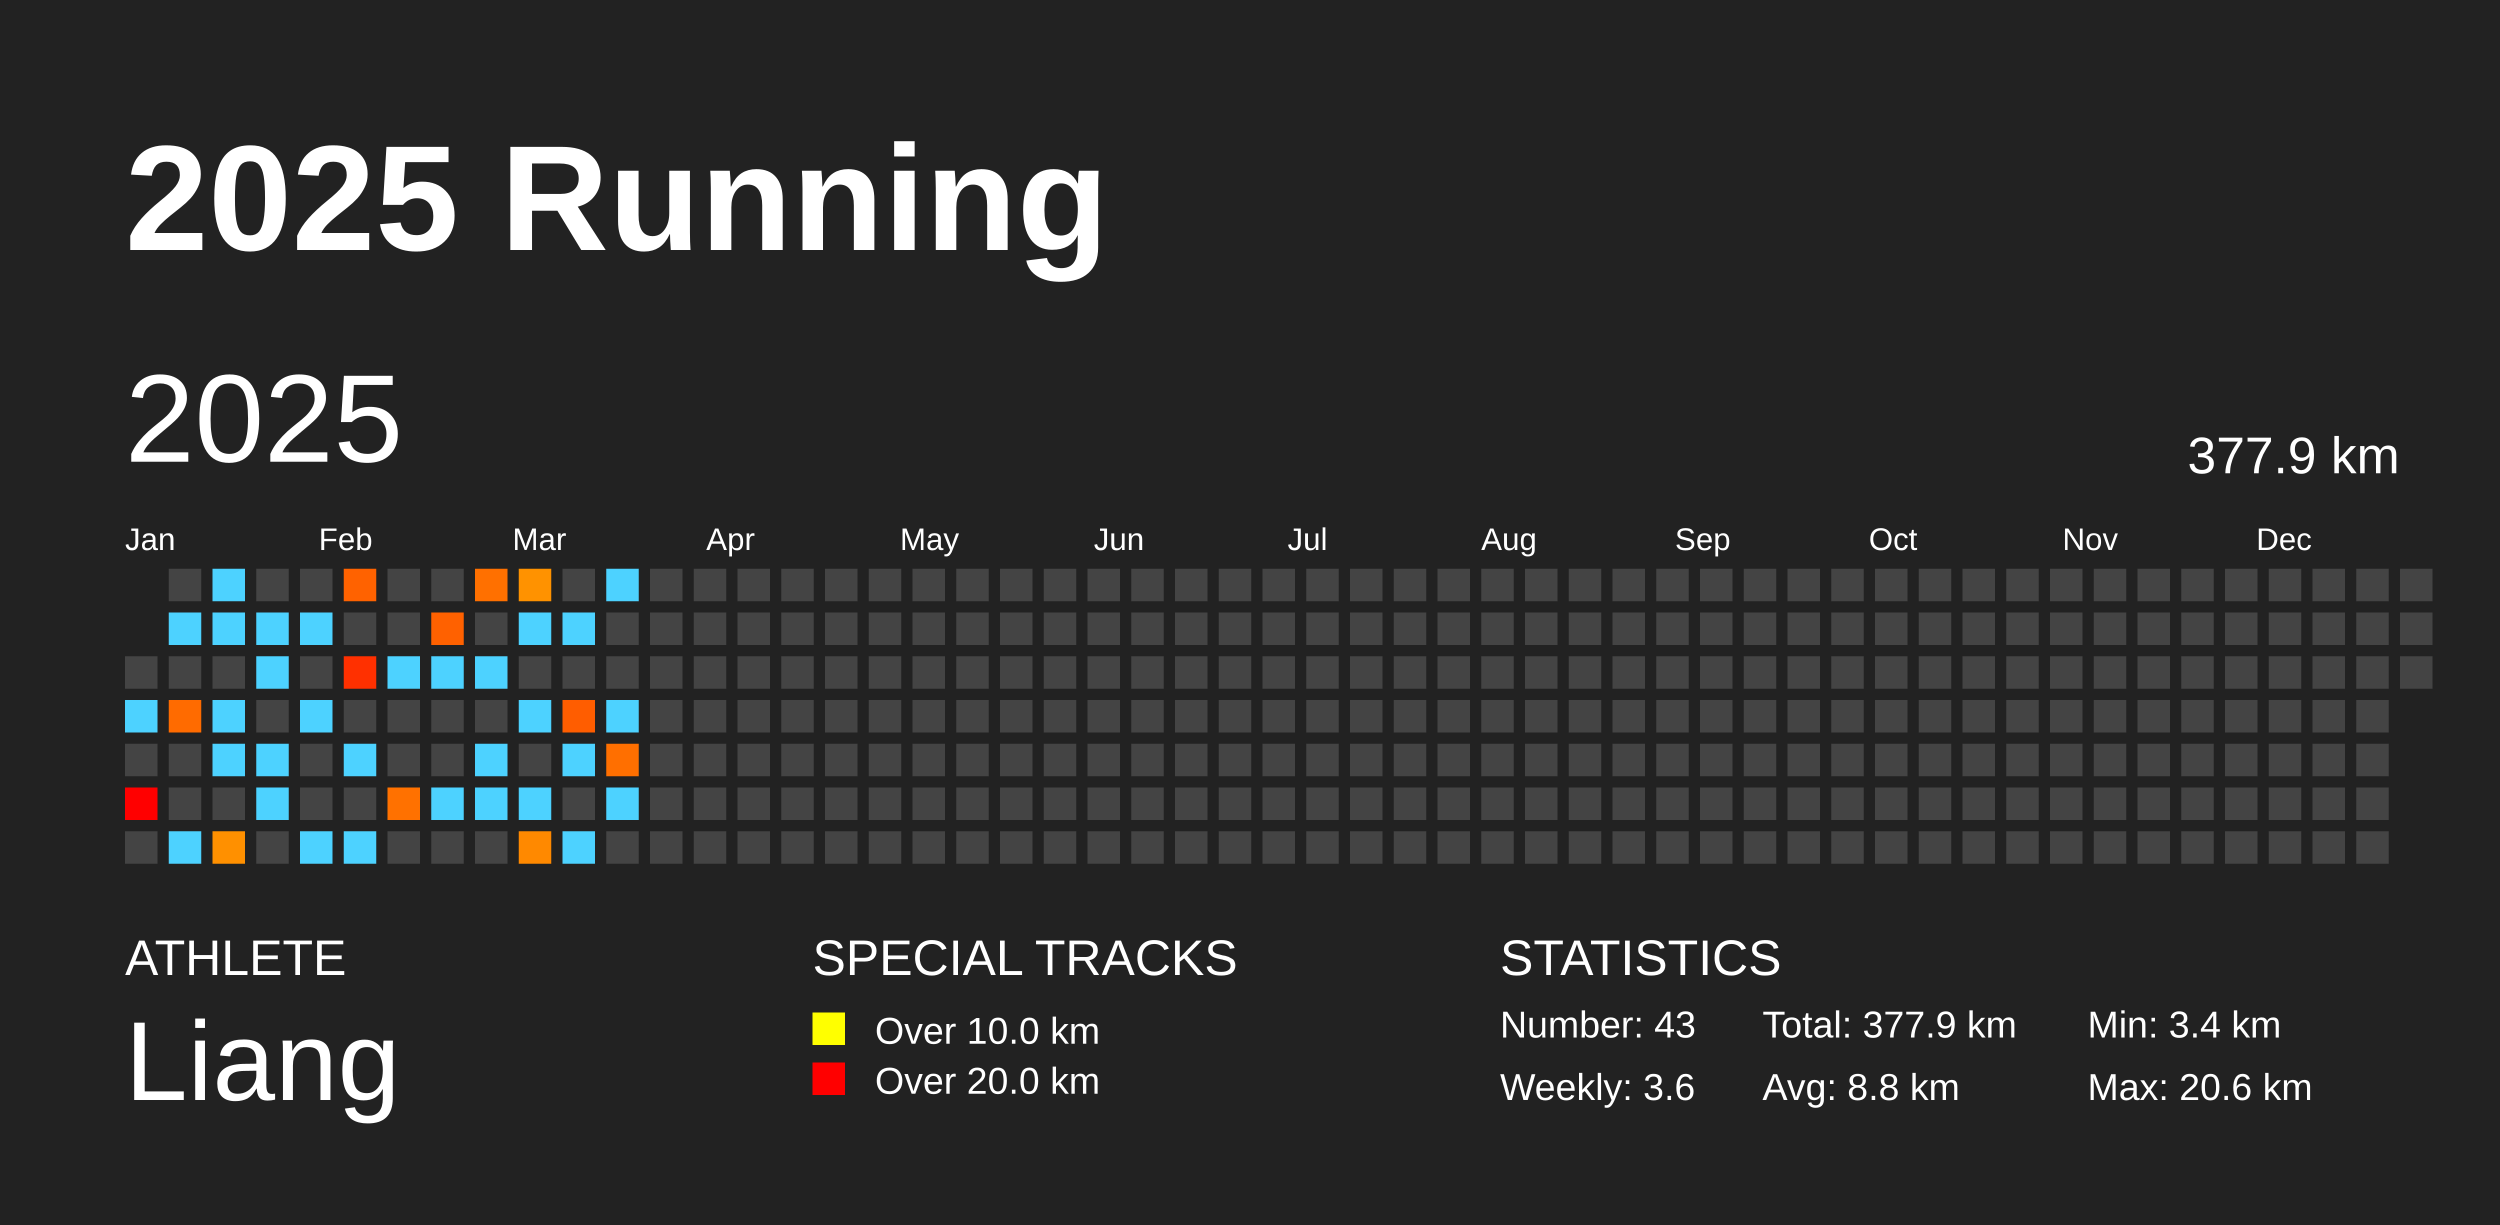
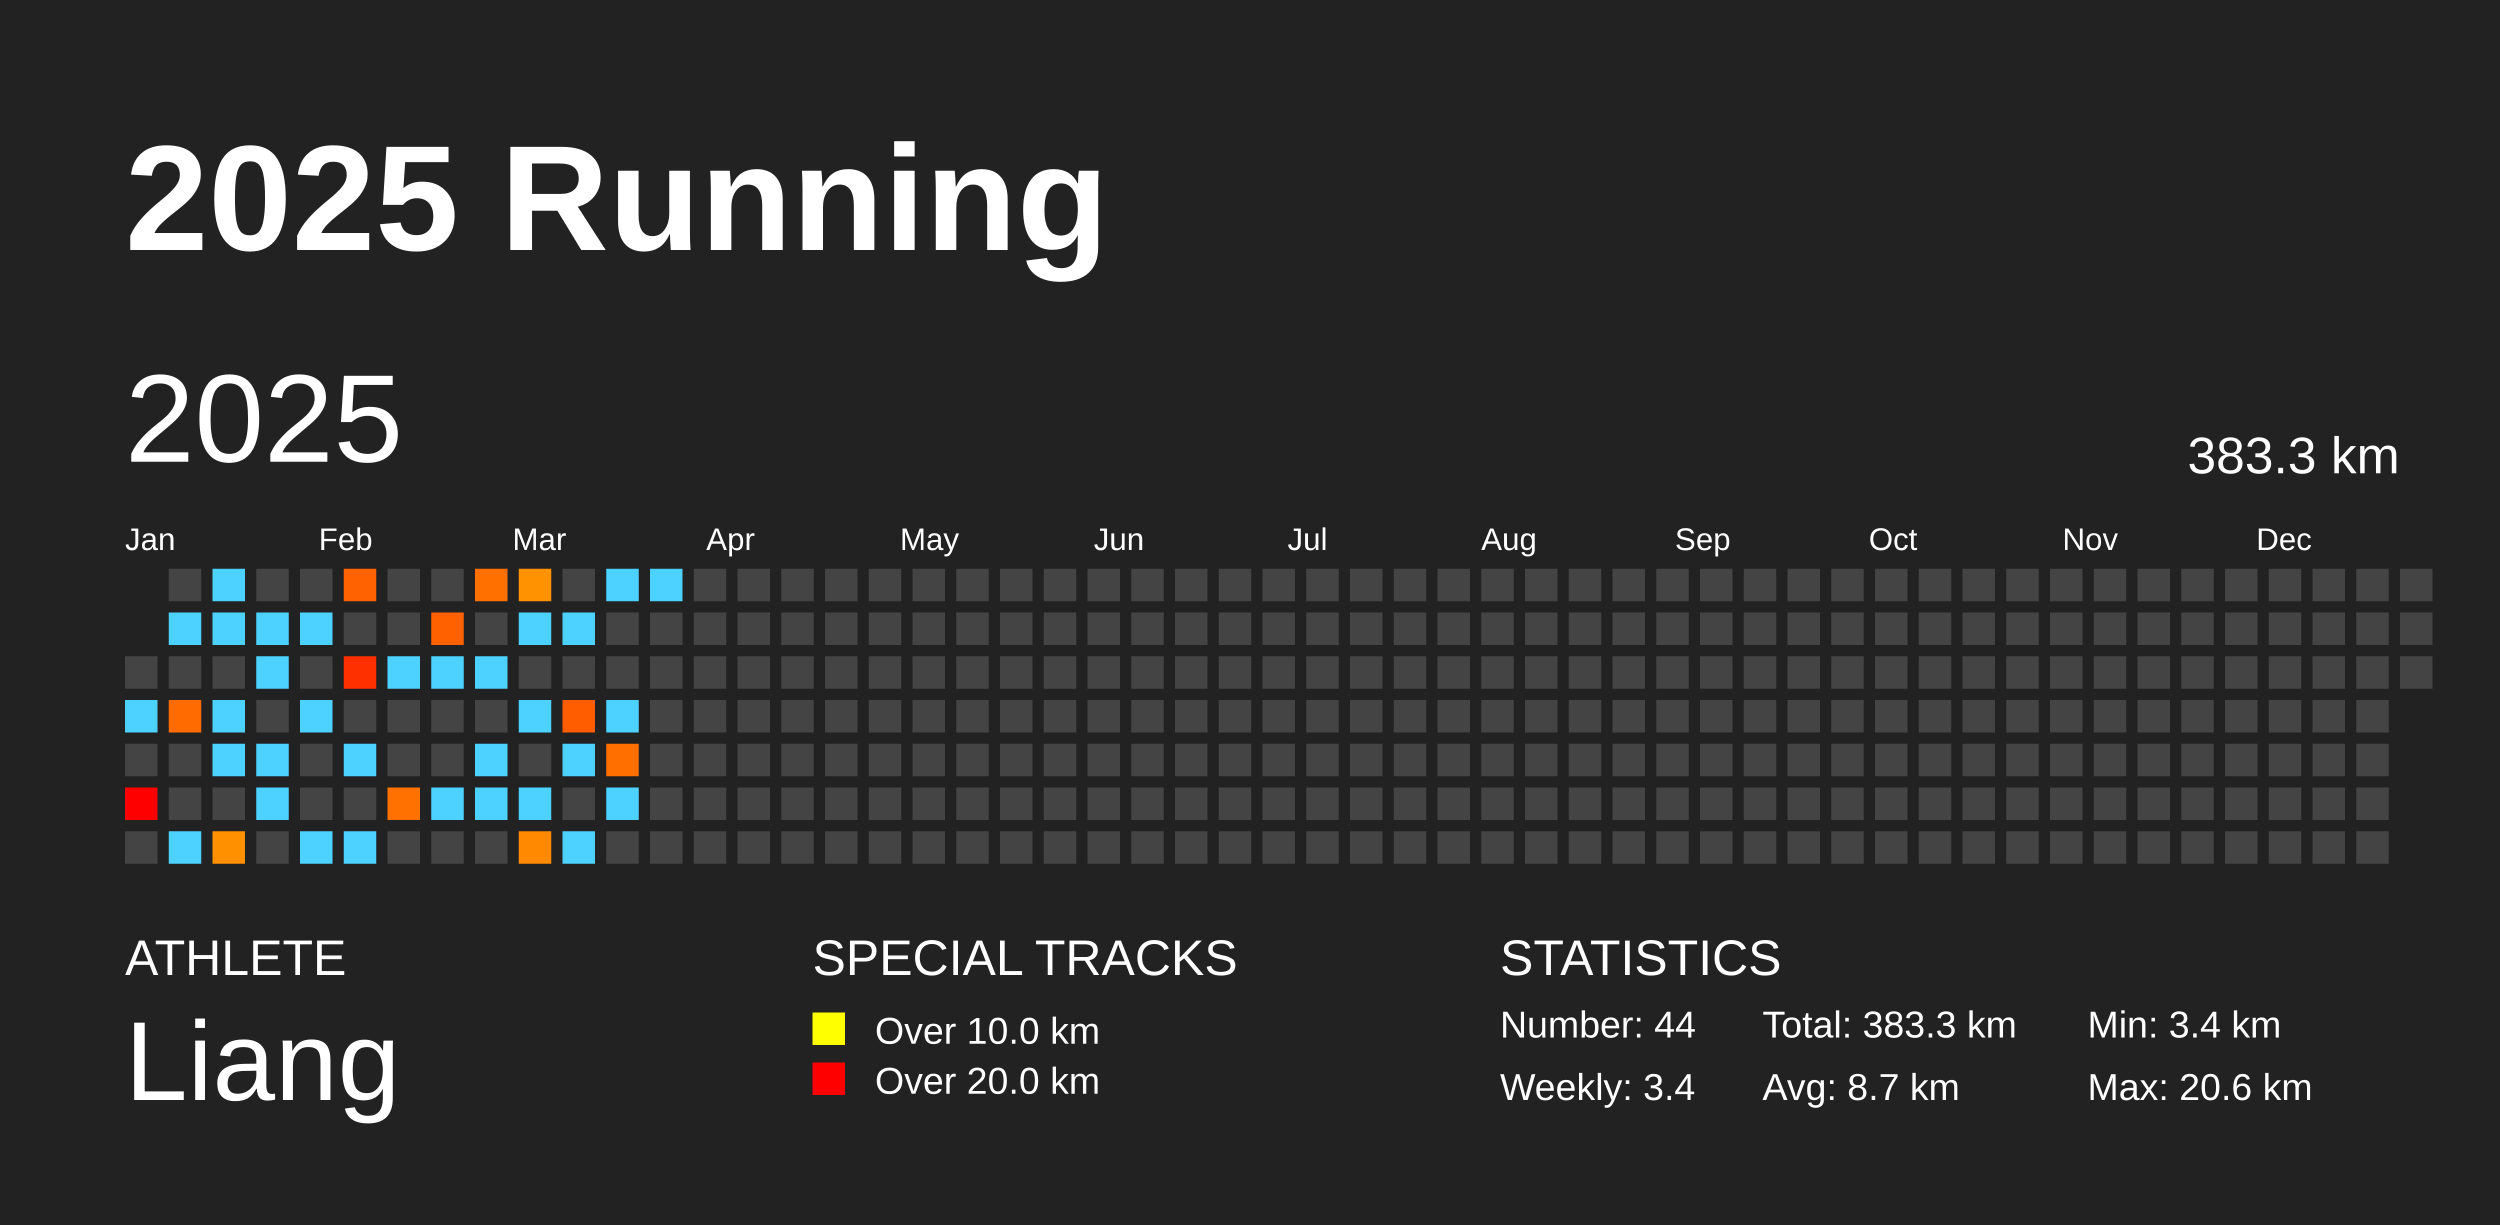
<svg xmlns="http://www.w3.org/2000/svg" baseProfile="full" height="98mm" version="1.1" viewBox="0,0,200,98" width="200mm">
  <defs />
  <rect fill="#222222" height="98" width="200" x="0" y="0" />
  <text fill="#FFFFFF" style="font-size:12px; font-family:Arial; font-weight:bold;" x="10" y="20">2025 Running</text>
  <text fill="#FFFFFF" style="font-size:4px; font-family:Arial" x="10" y="78">ATHLETE</text>
  <text fill="#FFFFFF" style="font-size:9px; font-family:Arial" x="10" y="88">Liang</text>
  <text fill="#FFFFFF" style="font-size:4px; font-family:Arial" x="65" y="78">SPECIAL TRACKS</text>
  <rect fill="yellow" height="2.6" width="2.6" x="65" y="81" />
  <text fill="#FFFFFF" style="font-size:3px; font-family:Arial" x="70" y="83.5">Over 10.0 km</text>
  <rect fill="red" height="2.6" width="2.6" x="65" y="85" />
  <text fill="#FFFFFF" style="font-size:3px; font-family:Arial" x="70" y="87.5">Over 20.0 km</text>
  <text fill="#FFFFFF" style="font-size:4px; font-family:Arial" x="120" y="78">STATISTICS</text>
-   <text fill="#FFFFFF" style="font-size:3px; font-family:Arial" x="120" y="83">Number: 43</text>
-   <text fill="#FFFFFF" style="font-size:3px; font-family:Arial" x="120" y="88">Weekly: 3.6</text>
-   <text fill="#FFFFFF" style="font-size:3px; font-family:Arial" x="141" y="83">Total: 377.9 km</text>
-   <text fill="#FFFFFF" style="font-size:3px; font-family:Arial" x="141" y="88">Avg: 8.8 km</text>
+   <text fill="#FFFFFF" style="font-size:3px; font-family:Arial" x="120" y="83">Number: 44</text>
+   <text fill="#FFFFFF" style="font-size:3px; font-family:Arial" x="120" y="88">Weekly: 3.4</text>
+   <text fill="#FFFFFF" style="font-size:3px; font-family:Arial" x="141" y="83">Total: 383.3 km</text>
+   <text fill="#FFFFFF" style="font-size:3px; font-family:Arial" x="141" y="88">Avg: 8.7 km</text>
  <text fill="#FFFFFF" style="font-size:3px; font-family:Arial" x="167" y="83">Min: 3.4 km</text>
  <text fill="#FFFFFF" style="font-size:3px; font-family:Arial" x="167" y="88">Max: 20.6 km</text>
  <text dominant-baseline="hanging" fill="#FFFFFF" style="font-size:10.0px; font-family:Arial;" x="10" y="30">2025</text>
-   <text dominant-baseline="hanging" fill="#FFFFFF" style="font-size:4.125px; font-family:Arial;" x="175" y="35">377.9 km</text>
+   <text dominant-baseline="hanging" fill="#FFFFFF" style="font-size:4.125px; font-family:Arial;" x="175" y="35">383.3 km</text>
  <text fill="#FFFFFF" style="font-size:2.5px; font-family:Arial" x="10.0" y="44">Jan</text>
  <text fill="#FFFFFF" style="font-size:2.5px; font-family:Arial" x="25.5" y="44">Feb</text>
  <text fill="#FFFFFF" style="font-size:2.5px; font-family:Arial" x="41.0" y="44">Mar</text>
  <text fill="#FFFFFF" style="font-size:2.5px; font-family:Arial" x="56.5" y="44">Apr</text>
  <text fill="#FFFFFF" style="font-size:2.5px; font-family:Arial" x="72.0" y="44">May</text>
  <text fill="#FFFFFF" style="font-size:2.5px; font-family:Arial" x="87.5" y="44">Jun</text>
  <text fill="#FFFFFF" style="font-size:2.5px; font-family:Arial" x="103.0" y="44">Jul</text>
  <text fill="#FFFFFF" style="font-size:2.5px; font-family:Arial" x="118.5" y="44">Aug</text>
  <text fill="#FFFFFF" style="font-size:2.5px; font-family:Arial" x="134.0" y="44">Sep</text>
  <text fill="#FFFFFF" style="font-size:2.5px; font-family:Arial" x="149.5" y="44">Oct</text>
  <text fill="#FFFFFF" style="font-size:2.5px; font-family:Arial" x="165.0" y="44">Nov</text>
  <text fill="#FFFFFF" style="font-size:2.5px; font-family:Arial" x="180.5" y="44">Dec</text>
  <rect fill="#444444" height="2.6" width="2.6" x="10.0" y="52.5" />
  <rect fill="#4dd2ff" height="2.6" width="2.6" x="10.0" y="56.0" />
  <rect fill="#444444" height="2.6" width="2.6" x="10.0" y="59.5" />
  <rect fill="red" height="2.6" width="2.6" x="10.0" y="63.0" />
  <rect fill="#444444" height="2.6" width="2.6" x="10.0" y="66.5" />
  <rect fill="#444444" height="2.6" width="2.6" x="13.5" y="45.5" />
  <rect fill="#4dd2ff" height="2.6" width="2.6" x="13.5" y="49.0" />
  <rect fill="#444444" height="2.6" width="2.6" x="13.5" y="52.5" />
  <rect fill="#ff6b00" height="2.6" width="2.6" x="13.5" y="56.0" />
  <rect fill="#444444" height="2.6" width="2.6" x="13.5" y="59.5" />
  <rect fill="#444444" height="2.6" width="2.6" x="13.5" y="63.0" />
  <rect fill="#4dd2ff" height="2.6" width="2.6" x="13.5" y="66.5" />
  <rect fill="#4dd2ff" height="2.6" width="2.6" x="17.0" y="45.5" />
  <rect fill="#4dd2ff" height="2.6" width="2.6" x="17.0" y="49.0" />
  <rect fill="#444444" height="2.6" width="2.6" x="17.0" y="52.5" />
  <rect fill="#4dd2ff" height="2.6" width="2.6" x="17.0" y="56.0" />
  <rect fill="#4dd2ff" height="2.6" width="2.6" x="17.0" y="59.5" />
  <rect fill="#444444" height="2.6" width="2.6" x="17.0" y="63.0" />
  <rect fill="#ff9000" height="2.6" width="2.6" x="17.0" y="66.5" />
  <rect fill="#444444" height="2.6" width="2.6" x="20.5" y="45.5" />
  <rect fill="#4dd2ff" height="2.6" width="2.6" x="20.5" y="49.0" />
  <rect fill="#4dd2ff" height="2.6" width="2.6" x="20.5" y="52.5" />
  <rect fill="#444444" height="2.6" width="2.6" x="20.5" y="56.0" />
  <rect fill="#4dd2ff" height="2.6" width="2.6" x="20.5" y="59.5" />
  <rect fill="#4dd2ff" height="2.6" width="2.6" x="20.5" y="63.0" />
  <rect fill="#444444" height="2.6" width="2.6" x="20.5" y="66.5" />
  <rect fill="#444444" height="2.6" width="2.6" x="24.0" y="45.5" />
  <rect fill="#4dd2ff" height="2.6" width="2.6" x="24.0" y="49.0" />
  <rect fill="#444444" height="2.6" width="2.6" x="24.0" y="52.5" />
  <rect fill="#4dd2ff" height="2.6" width="2.6" x="24.0" y="56.0" />
  <rect fill="#444444" height="2.6" width="2.6" x="24.0" y="59.5" />
  <rect fill="#444444" height="2.6" width="2.6" x="24.0" y="63.0" />
  <rect fill="#4dd2ff" height="2.6" width="2.6" x="24.0" y="66.5" />
  <rect fill="#ff6200" height="2.6" width="2.6" x="27.5" y="45.5" />
  <rect fill="#444444" height="2.6" width="2.6" x="27.5" y="49.0" />
  <rect fill="#ff3000" height="2.6" width="2.6" x="27.5" y="52.5" />
  <rect fill="#444444" height="2.6" width="2.6" x="27.5" y="56.0" />
  <rect fill="#4dd2ff" height="2.6" width="2.6" x="27.5" y="59.5" />
  <rect fill="#444444" height="2.6" width="2.6" x="27.5" y="63.0" />
  <rect fill="#4dd2ff" height="2.6" width="2.6" x="27.5" y="66.5" />
  <rect fill="#444444" height="2.6" width="2.6" x="31.0" y="45.5" />
  <rect fill="#444444" height="2.6" width="2.6" x="31.0" y="49.0" />
  <rect fill="#4dd2ff" height="2.6" width="2.6" x="31.0" y="52.5" />
  <rect fill="#444444" height="2.6" width="2.6" x="31.0" y="56.0" />
  <rect fill="#444444" height="2.6" width="2.6" x="31.0" y="59.5" />
  <rect fill="#ff7100" height="2.6" width="2.6" x="31.0" y="63.0" />
  <rect fill="#444444" height="2.6" width="2.6" x="31.0" y="66.5" />
  <rect fill="#444444" height="2.6" width="2.6" x="34.5" y="45.5" />
  <rect fill="#ff6100" height="2.6" width="2.6" x="34.5" y="49.0" />
  <rect fill="#4dd2ff" height="2.6" width="2.6" x="34.5" y="52.5" />
  <rect fill="#444444" height="2.6" width="2.6" x="34.5" y="56.0" />
  <rect fill="#444444" height="2.6" width="2.6" x="34.5" y="59.5" />
  <rect fill="#4dd2ff" height="2.6" width="2.6" x="34.5" y="63.0" />
  <rect fill="#444444" height="2.6" width="2.6" x="34.5" y="66.5" />
  <rect fill="#ff7000" height="2.6" width="2.6" x="38.0" y="45.5" />
  <rect fill="#444444" height="2.6" width="2.6" x="38.0" y="49.0" />
  <rect fill="#4dd2ff" height="2.6" width="2.6" x="38.0" y="52.5" />
  <rect fill="#444444" height="2.6" width="2.6" x="38.0" y="56.0" />
  <rect fill="#4dd2ff" height="2.6" width="2.6" x="38.0" y="59.5" />
  <rect fill="#4dd2ff" height="2.6" width="2.6" x="38.0" y="63.0" />
  <rect fill="#444444" height="2.6" width="2.6" x="38.0" y="66.5" />
  <rect fill="#ff9200" height="2.6" width="2.6" x="41.5" y="45.5" />
  <rect fill="#4dd2ff" height="2.6" width="2.6" x="41.5" y="49.0" />
  <rect fill="#444444" height="2.6" width="2.6" x="41.5" y="52.5" />
  <rect fill="#4dd2ff" height="2.6" width="2.6" x="41.5" y="56.0" />
  <rect fill="#444444" height="2.6" width="2.6" x="41.5" y="59.5" />
  <rect fill="#4dd2ff" height="2.6" width="2.6" x="41.5" y="63.0" />
  <rect fill="#ff8900" height="2.6" width="2.6" x="41.5" y="66.5" />
  <rect fill="#444444" height="2.6" width="2.6" x="45.0" y="45.5" />
  <rect fill="#4dd2ff" height="2.6" width="2.6" x="45.0" y="49.0" />
  <rect fill="#444444" height="2.6" width="2.6" x="45.0" y="52.5" />
  <rect fill="#ff5d00" height="2.6" width="2.6" x="45.0" y="56.0" />
  <rect fill="#4dd2ff" height="2.6" width="2.6" x="45.0" y="59.5" />
  <rect fill="#444444" height="2.6" width="2.6" x="45.0" y="63.0" />
  <rect fill="#4dd2ff" height="2.6" width="2.6" x="45.0" y="66.5" />
  <rect fill="#4dd2ff" height="2.6" width="2.6" x="48.5" y="45.5" />
  <rect fill="#444444" height="2.6" width="2.6" x="48.5" y="49.0" />
  <rect fill="#444444" height="2.6" width="2.6" x="48.5" y="52.5" />
  <rect fill="#4dd2ff" height="2.6" width="2.6" x="48.5" y="56.0" />
  <rect fill="#ff6f00" height="2.6" width="2.6" x="48.5" y="59.5" />
  <rect fill="#4dd2ff" height="2.6" width="2.6" x="48.5" y="63.0" />
  <rect fill="#444444" height="2.6" width="2.6" x="48.5" y="66.5" />
-   <rect fill="#444444" height="2.6" width="2.6" x="52.0" y="45.5" />
+   <rect fill="#4dd2ff" height="2.6" width="2.6" x="52.0" y="45.5" />
  <rect fill="#444444" height="2.6" width="2.6" x="52.0" y="49.0" />
  <rect fill="#444444" height="2.6" width="2.6" x="52.0" y="52.5" />
  <rect fill="#444444" height="2.6" width="2.6" x="52.0" y="56.0" />
  <rect fill="#444444" height="2.6" width="2.6" x="52.0" y="59.5" />
  <rect fill="#444444" height="2.6" width="2.6" x="52.0" y="63.0" />
  <rect fill="#444444" height="2.6" width="2.6" x="52.0" y="66.5" />
  <rect fill="#444444" height="2.6" width="2.6" x="55.5" y="45.5" />
  <rect fill="#444444" height="2.6" width="2.6" x="55.5" y="49.0" />
  <rect fill="#444444" height="2.6" width="2.6" x="55.5" y="52.5" />
  <rect fill="#444444" height="2.6" width="2.6" x="55.5" y="56.0" />
  <rect fill="#444444" height="2.6" width="2.6" x="55.5" y="59.5" />
  <rect fill="#444444" height="2.6" width="2.6" x="55.5" y="63.0" />
  <rect fill="#444444" height="2.6" width="2.6" x="55.5" y="66.5" />
  <rect fill="#444444" height="2.6" width="2.6" x="59.0" y="45.5" />
  <rect fill="#444444" height="2.6" width="2.6" x="59.0" y="49.0" />
  <rect fill="#444444" height="2.6" width="2.6" x="59.0" y="52.5" />
  <rect fill="#444444" height="2.6" width="2.6" x="59.0" y="56.0" />
  <rect fill="#444444" height="2.6" width="2.6" x="59.0" y="59.5" />
  <rect fill="#444444" height="2.6" width="2.6" x="59.0" y="63.0" />
  <rect fill="#444444" height="2.6" width="2.6" x="59.0" y="66.5" />
  <rect fill="#444444" height="2.6" width="2.6" x="62.5" y="45.5" />
  <rect fill="#444444" height="2.6" width="2.6" x="62.5" y="49.0" />
  <rect fill="#444444" height="2.6" width="2.6" x="62.5" y="52.5" />
  <rect fill="#444444" height="2.6" width="2.6" x="62.5" y="56.0" />
  <rect fill="#444444" height="2.6" width="2.6" x="62.5" y="59.5" />
  <rect fill="#444444" height="2.6" width="2.6" x="62.5" y="63.0" />
  <rect fill="#444444" height="2.6" width="2.6" x="62.5" y="66.5" />
  <rect fill="#444444" height="2.6" width="2.6" x="66.0" y="45.5" />
  <rect fill="#444444" height="2.6" width="2.6" x="66.0" y="49.0" />
  <rect fill="#444444" height="2.6" width="2.6" x="66.0" y="52.5" />
  <rect fill="#444444" height="2.6" width="2.6" x="66.0" y="56.0" />
  <rect fill="#444444" height="2.6" width="2.6" x="66.0" y="59.5" />
  <rect fill="#444444" height="2.6" width="2.6" x="66.0" y="63.0" />
  <rect fill="#444444" height="2.6" width="2.6" x="66.0" y="66.5" />
  <rect fill="#444444" height="2.6" width="2.6" x="69.5" y="45.5" />
  <rect fill="#444444" height="2.6" width="2.6" x="69.5" y="49.0" />
  <rect fill="#444444" height="2.6" width="2.6" x="69.5" y="52.5" />
  <rect fill="#444444" height="2.6" width="2.6" x="69.5" y="56.0" />
  <rect fill="#444444" height="2.6" width="2.6" x="69.5" y="59.5" />
  <rect fill="#444444" height="2.6" width="2.6" x="69.5" y="63.0" />
  <rect fill="#444444" height="2.6" width="2.6" x="69.5" y="66.5" />
  <rect fill="#444444" height="2.6" width="2.6" x="73.0" y="45.5" />
  <rect fill="#444444" height="2.6" width="2.6" x="73.0" y="49.0" />
  <rect fill="#444444" height="2.6" width="2.6" x="73.0" y="52.5" />
  <rect fill="#444444" height="2.6" width="2.6" x="73.0" y="56.0" />
  <rect fill="#444444" height="2.6" width="2.6" x="73.0" y="59.5" />
  <rect fill="#444444" height="2.6" width="2.6" x="73.0" y="63.0" />
  <rect fill="#444444" height="2.6" width="2.6" x="73.0" y="66.5" />
  <rect fill="#444444" height="2.6" width="2.6" x="76.5" y="45.5" />
  <rect fill="#444444" height="2.6" width="2.6" x="76.5" y="49.0" />
  <rect fill="#444444" height="2.6" width="2.6" x="76.5" y="52.5" />
  <rect fill="#444444" height="2.6" width="2.6" x="76.5" y="56.0" />
  <rect fill="#444444" height="2.6" width="2.6" x="76.5" y="59.5" />
  <rect fill="#444444" height="2.6" width="2.6" x="76.5" y="63.0" />
  <rect fill="#444444" height="2.6" width="2.6" x="76.5" y="66.5" />
  <rect fill="#444444" height="2.6" width="2.6" x="80.0" y="45.5" />
  <rect fill="#444444" height="2.6" width="2.6" x="80.0" y="49.0" />
  <rect fill="#444444" height="2.6" width="2.6" x="80.0" y="52.5" />
  <rect fill="#444444" height="2.6" width="2.6" x="80.0" y="56.0" />
  <rect fill="#444444" height="2.6" width="2.6" x="80.0" y="59.5" />
  <rect fill="#444444" height="2.6" width="2.6" x="80.0" y="63.0" />
  <rect fill="#444444" height="2.6" width="2.6" x="80.0" y="66.5" />
  <rect fill="#444444" height="2.6" width="2.6" x="83.5" y="45.5" />
  <rect fill="#444444" height="2.6" width="2.6" x="83.5" y="49.0" />
  <rect fill="#444444" height="2.6" width="2.6" x="83.5" y="52.5" />
  <rect fill="#444444" height="2.6" width="2.6" x="83.5" y="56.0" />
  <rect fill="#444444" height="2.6" width="2.6" x="83.5" y="59.5" />
  <rect fill="#444444" height="2.6" width="2.6" x="83.5" y="63.0" />
  <rect fill="#444444" height="2.6" width="2.6" x="83.5" y="66.5" />
  <rect fill="#444444" height="2.6" width="2.6" x="87.0" y="45.5" />
  <rect fill="#444444" height="2.6" width="2.6" x="87.0" y="49.0" />
  <rect fill="#444444" height="2.6" width="2.6" x="87.0" y="52.5" />
  <rect fill="#444444" height="2.6" width="2.6" x="87.0" y="56.0" />
  <rect fill="#444444" height="2.6" width="2.6" x="87.0" y="59.5" />
  <rect fill="#444444" height="2.6" width="2.6" x="87.0" y="63.0" />
  <rect fill="#444444" height="2.6" width="2.6" x="87.0" y="66.5" />
  <rect fill="#444444" height="2.6" width="2.6" x="90.5" y="45.5" />
  <rect fill="#444444" height="2.6" width="2.6" x="90.5" y="49.0" />
  <rect fill="#444444" height="2.6" width="2.6" x="90.5" y="52.5" />
  <rect fill="#444444" height="2.6" width="2.6" x="90.5" y="56.0" />
  <rect fill="#444444" height="2.6" width="2.6" x="90.5" y="59.5" />
  <rect fill="#444444" height="2.6" width="2.6" x="90.5" y="63.0" />
  <rect fill="#444444" height="2.6" width="2.6" x="90.5" y="66.5" />
  <rect fill="#444444" height="2.6" width="2.6" x="94.0" y="45.5" />
  <rect fill="#444444" height="2.6" width="2.6" x="94.0" y="49.0" />
  <rect fill="#444444" height="2.6" width="2.6" x="94.0" y="52.5" />
  <rect fill="#444444" height="2.6" width="2.6" x="94.0" y="56.0" />
  <rect fill="#444444" height="2.6" width="2.6" x="94.0" y="59.5" />
  <rect fill="#444444" height="2.6" width="2.6" x="94.0" y="63.0" />
  <rect fill="#444444" height="2.6" width="2.6" x="94.0" y="66.5" />
  <rect fill="#444444" height="2.6" width="2.6" x="97.5" y="45.5" />
  <rect fill="#444444" height="2.6" width="2.6" x="97.5" y="49.0" />
  <rect fill="#444444" height="2.6" width="2.6" x="97.5" y="52.5" />
  <rect fill="#444444" height="2.6" width="2.6" x="97.5" y="56.0" />
  <rect fill="#444444" height="2.6" width="2.6" x="97.5" y="59.5" />
  <rect fill="#444444" height="2.6" width="2.6" x="97.5" y="63.0" />
  <rect fill="#444444" height="2.6" width="2.6" x="97.5" y="66.5" />
  <rect fill="#444444" height="2.6" width="2.6" x="101.0" y="45.5" />
  <rect fill="#444444" height="2.6" width="2.6" x="101.0" y="49.0" />
  <rect fill="#444444" height="2.6" width="2.6" x="101.0" y="52.5" />
  <rect fill="#444444" height="2.6" width="2.6" x="101.0" y="56.0" />
  <rect fill="#444444" height="2.6" width="2.6" x="101.0" y="59.5" />
  <rect fill="#444444" height="2.6" width="2.6" x="101.0" y="63.0" />
  <rect fill="#444444" height="2.6" width="2.6" x="101.0" y="66.5" />
  <rect fill="#444444" height="2.6" width="2.6" x="104.5" y="45.5" />
  <rect fill="#444444" height="2.6" width="2.6" x="104.5" y="49.0" />
  <rect fill="#444444" height="2.6" width="2.6" x="104.5" y="52.5" />
  <rect fill="#444444" height="2.6" width="2.6" x="104.5" y="56.0" />
  <rect fill="#444444" height="2.6" width="2.6" x="104.5" y="59.5" />
  <rect fill="#444444" height="2.6" width="2.6" x="104.5" y="63.0" />
  <rect fill="#444444" height="2.6" width="2.6" x="104.5" y="66.5" />
  <rect fill="#444444" height="2.6" width="2.6" x="108.0" y="45.5" />
  <rect fill="#444444" height="2.6" width="2.6" x="108.0" y="49.0" />
  <rect fill="#444444" height="2.6" width="2.6" x="108.0" y="52.5" />
  <rect fill="#444444" height="2.6" width="2.6" x="108.0" y="56.0" />
  <rect fill="#444444" height="2.6" width="2.6" x="108.0" y="59.5" />
  <rect fill="#444444" height="2.6" width="2.6" x="108.0" y="63.0" />
  <rect fill="#444444" height="2.6" width="2.6" x="108.0" y="66.5" />
  <rect fill="#444444" height="2.6" width="2.6" x="111.5" y="45.5" />
  <rect fill="#444444" height="2.6" width="2.6" x="111.5" y="49.0" />
  <rect fill="#444444" height="2.6" width="2.6" x="111.5" y="52.5" />
  <rect fill="#444444" height="2.6" width="2.6" x="111.5" y="56.0" />
  <rect fill="#444444" height="2.6" width="2.6" x="111.5" y="59.5" />
  <rect fill="#444444" height="2.6" width="2.6" x="111.5" y="63.0" />
  <rect fill="#444444" height="2.6" width="2.6" x="111.5" y="66.5" />
  <rect fill="#444444" height="2.6" width="2.6" x="115.0" y="45.5" />
  <rect fill="#444444" height="2.6" width="2.6" x="115.0" y="49.0" />
  <rect fill="#444444" height="2.6" width="2.6" x="115.0" y="52.5" />
  <rect fill="#444444" height="2.6" width="2.6" x="115.0" y="56.0" />
  <rect fill="#444444" height="2.6" width="2.6" x="115.0" y="59.5" />
  <rect fill="#444444" height="2.6" width="2.6" x="115.0" y="63.0" />
  <rect fill="#444444" height="2.6" width="2.6" x="115.0" y="66.5" />
  <rect fill="#444444" height="2.6" width="2.6" x="118.5" y="45.5" />
  <rect fill="#444444" height="2.6" width="2.6" x="118.5" y="49.0" />
  <rect fill="#444444" height="2.6" width="2.6" x="118.5" y="52.5" />
  <rect fill="#444444" height="2.6" width="2.6" x="118.5" y="56.0" />
  <rect fill="#444444" height="2.6" width="2.6" x="118.5" y="59.5" />
  <rect fill="#444444" height="2.6" width="2.6" x="118.5" y="63.0" />
  <rect fill="#444444" height="2.6" width="2.6" x="118.5" y="66.5" />
  <rect fill="#444444" height="2.6" width="2.6" x="122.0" y="45.5" />
  <rect fill="#444444" height="2.6" width="2.6" x="122.0" y="49.0" />
  <rect fill="#444444" height="2.6" width="2.6" x="122.0" y="52.5" />
  <rect fill="#444444" height="2.6" width="2.6" x="122.0" y="56.0" />
  <rect fill="#444444" height="2.6" width="2.6" x="122.0" y="59.5" />
  <rect fill="#444444" height="2.6" width="2.6" x="122.0" y="63.0" />
  <rect fill="#444444" height="2.6" width="2.6" x="122.0" y="66.5" />
  <rect fill="#444444" height="2.6" width="2.6" x="125.5" y="45.5" />
  <rect fill="#444444" height="2.6" width="2.6" x="125.5" y="49.0" />
  <rect fill="#444444" height="2.6" width="2.6" x="125.5" y="52.5" />
  <rect fill="#444444" height="2.6" width="2.6" x="125.5" y="56.0" />
  <rect fill="#444444" height="2.6" width="2.6" x="125.5" y="59.5" />
  <rect fill="#444444" height="2.6" width="2.6" x="125.5" y="63.0" />
  <rect fill="#444444" height="2.6" width="2.6" x="125.5" y="66.5" />
  <rect fill="#444444" height="2.6" width="2.6" x="129.0" y="45.5" />
  <rect fill="#444444" height="2.6" width="2.6" x="129.0" y="49.0" />
  <rect fill="#444444" height="2.6" width="2.6" x="129.0" y="52.5" />
  <rect fill="#444444" height="2.6" width="2.6" x="129.0" y="56.0" />
  <rect fill="#444444" height="2.6" width="2.6" x="129.0" y="59.5" />
  <rect fill="#444444" height="2.6" width="2.6" x="129.0" y="63.0" />
  <rect fill="#444444" height="2.6" width="2.6" x="129.0" y="66.5" />
  <rect fill="#444444" height="2.6" width="2.6" x="132.5" y="45.5" />
  <rect fill="#444444" height="2.6" width="2.6" x="132.5" y="49.0" />
  <rect fill="#444444" height="2.6" width="2.6" x="132.5" y="52.5" />
  <rect fill="#444444" height="2.6" width="2.6" x="132.5" y="56.0" />
  <rect fill="#444444" height="2.6" width="2.6" x="132.5" y="59.5" />
  <rect fill="#444444" height="2.6" width="2.6" x="132.5" y="63.0" />
  <rect fill="#444444" height="2.6" width="2.6" x="132.5" y="66.5" />
  <rect fill="#444444" height="2.6" width="2.6" x="136.0" y="45.5" />
  <rect fill="#444444" height="2.6" width="2.6" x="136.0" y="49.0" />
  <rect fill="#444444" height="2.6" width="2.6" x="136.0" y="52.5" />
  <rect fill="#444444" height="2.6" width="2.6" x="136.0" y="56.0" />
  <rect fill="#444444" height="2.6" width="2.6" x="136.0" y="59.5" />
  <rect fill="#444444" height="2.6" width="2.6" x="136.0" y="63.0" />
  <rect fill="#444444" height="2.6" width="2.6" x="136.0" y="66.5" />
  <rect fill="#444444" height="2.6" width="2.6" x="139.5" y="45.5" />
  <rect fill="#444444" height="2.6" width="2.6" x="139.5" y="49.0" />
  <rect fill="#444444" height="2.6" width="2.6" x="139.5" y="52.5" />
  <rect fill="#444444" height="2.6" width="2.6" x="139.5" y="56.0" />
  <rect fill="#444444" height="2.6" width="2.6" x="139.5" y="59.5" />
  <rect fill="#444444" height="2.6" width="2.6" x="139.5" y="63.0" />
  <rect fill="#444444" height="2.6" width="2.6" x="139.5" y="66.5" />
  <rect fill="#444444" height="2.6" width="2.6" x="143.0" y="45.5" />
  <rect fill="#444444" height="2.6" width="2.6" x="143.0" y="49.0" />
  <rect fill="#444444" height="2.6" width="2.6" x="143.0" y="52.5" />
  <rect fill="#444444" height="2.6" width="2.6" x="143.0" y="56.0" />
  <rect fill="#444444" height="2.6" width="2.6" x="143.0" y="59.5" />
  <rect fill="#444444" height="2.6" width="2.6" x="143.0" y="63.0" />
  <rect fill="#444444" height="2.6" width="2.6" x="143.0" y="66.5" />
  <rect fill="#444444" height="2.6" width="2.6" x="146.5" y="45.5" />
  <rect fill="#444444" height="2.6" width="2.6" x="146.5" y="49.0" />
  <rect fill="#444444" height="2.6" width="2.6" x="146.5" y="52.5" />
  <rect fill="#444444" height="2.6" width="2.6" x="146.5" y="56.0" />
  <rect fill="#444444" height="2.6" width="2.6" x="146.5" y="59.5" />
  <rect fill="#444444" height="2.6" width="2.6" x="146.5" y="63.0" />
  <rect fill="#444444" height="2.6" width="2.6" x="146.5" y="66.5" />
  <rect fill="#444444" height="2.6" width="2.6" x="150.0" y="45.5" />
  <rect fill="#444444" height="2.6" width="2.6" x="150.0" y="49.0" />
  <rect fill="#444444" height="2.6" width="2.6" x="150.0" y="52.5" />
  <rect fill="#444444" height="2.6" width="2.6" x="150.0" y="56.0" />
  <rect fill="#444444" height="2.6" width="2.6" x="150.0" y="59.5" />
  <rect fill="#444444" height="2.6" width="2.6" x="150.0" y="63.0" />
  <rect fill="#444444" height="2.6" width="2.6" x="150.0" y="66.5" />
  <rect fill="#444444" height="2.6" width="2.6" x="153.5" y="45.5" />
  <rect fill="#444444" height="2.6" width="2.6" x="153.5" y="49.0" />
  <rect fill="#444444" height="2.6" width="2.6" x="153.5" y="52.5" />
  <rect fill="#444444" height="2.6" width="2.6" x="153.5" y="56.0" />
  <rect fill="#444444" height="2.6" width="2.6" x="153.5" y="59.5" />
  <rect fill="#444444" height="2.6" width="2.6" x="153.5" y="63.0" />
  <rect fill="#444444" height="2.6" width="2.6" x="153.5" y="66.5" />
  <rect fill="#444444" height="2.6" width="2.6" x="157.0" y="45.5" />
  <rect fill="#444444" height="2.6" width="2.6" x="157.0" y="49.0" />
  <rect fill="#444444" height="2.6" width="2.6" x="157.0" y="52.5" />
  <rect fill="#444444" height="2.6" width="2.6" x="157.0" y="56.0" />
  <rect fill="#444444" height="2.6" width="2.6" x="157.0" y="59.5" />
  <rect fill="#444444" height="2.6" width="2.6" x="157.0" y="63.0" />
  <rect fill="#444444" height="2.6" width="2.6" x="157.0" y="66.5" />
  <rect fill="#444444" height="2.6" width="2.6" x="160.5" y="45.5" />
  <rect fill="#444444" height="2.6" width="2.6" x="160.5" y="49.0" />
  <rect fill="#444444" height="2.6" width="2.6" x="160.5" y="52.5" />
  <rect fill="#444444" height="2.6" width="2.6" x="160.5" y="56.0" />
  <rect fill="#444444" height="2.6" width="2.6" x="160.5" y="59.5" />
  <rect fill="#444444" height="2.6" width="2.6" x="160.5" y="63.0" />
  <rect fill="#444444" height="2.6" width="2.6" x="160.5" y="66.5" />
  <rect fill="#444444" height="2.6" width="2.6" x="164.0" y="45.5" />
  <rect fill="#444444" height="2.6" width="2.6" x="164.0" y="49.0" />
  <rect fill="#444444" height="2.6" width="2.6" x="164.0" y="52.5" />
  <rect fill="#444444" height="2.6" width="2.6" x="164.0" y="56.0" />
  <rect fill="#444444" height="2.6" width="2.6" x="164.0" y="59.5" />
  <rect fill="#444444" height="2.6" width="2.6" x="164.0" y="63.0" />
  <rect fill="#444444" height="2.6" width="2.6" x="164.0" y="66.5" />
  <rect fill="#444444" height="2.6" width="2.6" x="167.5" y="45.5" />
  <rect fill="#444444" height="2.6" width="2.6" x="167.5" y="49.0" />
  <rect fill="#444444" height="2.6" width="2.6" x="167.5" y="52.5" />
  <rect fill="#444444" height="2.6" width="2.6" x="167.5" y="56.0" />
  <rect fill="#444444" height="2.6" width="2.6" x="167.5" y="59.5" />
  <rect fill="#444444" height="2.6" width="2.6" x="167.5" y="63.0" />
  <rect fill="#444444" height="2.6" width="2.6" x="167.5" y="66.5" />
  <rect fill="#444444" height="2.6" width="2.6" x="171.0" y="45.5" />
  <rect fill="#444444" height="2.6" width="2.6" x="171.0" y="49.0" />
  <rect fill="#444444" height="2.6" width="2.6" x="171.0" y="52.5" />
  <rect fill="#444444" height="2.6" width="2.6" x="171.0" y="56.0" />
  <rect fill="#444444" height="2.6" width="2.6" x="171.0" y="59.5" />
  <rect fill="#444444" height="2.6" width="2.6" x="171.0" y="63.0" />
  <rect fill="#444444" height="2.6" width="2.6" x="171.0" y="66.5" />
  <rect fill="#444444" height="2.6" width="2.6" x="174.5" y="45.5" />
  <rect fill="#444444" height="2.6" width="2.6" x="174.5" y="49.0" />
  <rect fill="#444444" height="2.6" width="2.6" x="174.5" y="52.5" />
  <rect fill="#444444" height="2.6" width="2.6" x="174.5" y="56.0" />
  <rect fill="#444444" height="2.6" width="2.6" x="174.5" y="59.5" />
  <rect fill="#444444" height="2.6" width="2.6" x="174.5" y="63.0" />
  <rect fill="#444444" height="2.6" width="2.6" x="174.5" y="66.5" />
  <rect fill="#444444" height="2.6" width="2.6" x="178.0" y="45.5" />
  <rect fill="#444444" height="2.6" width="2.6" x="178.0" y="49.0" />
  <rect fill="#444444" height="2.6" width="2.6" x="178.0" y="52.5" />
  <rect fill="#444444" height="2.6" width="2.6" x="178.0" y="56.0" />
  <rect fill="#444444" height="2.6" width="2.6" x="178.0" y="59.5" />
  <rect fill="#444444" height="2.6" width="2.6" x="178.0" y="63.0" />
  <rect fill="#444444" height="2.6" width="2.6" x="178.0" y="66.5" />
  <rect fill="#444444" height="2.6" width="2.6" x="181.5" y="45.5" />
  <rect fill="#444444" height="2.6" width="2.6" x="181.5" y="49.0" />
  <rect fill="#444444" height="2.6" width="2.6" x="181.5" y="52.5" />
  <rect fill="#444444" height="2.6" width="2.6" x="181.5" y="56.0" />
  <rect fill="#444444" height="2.6" width="2.6" x="181.5" y="59.5" />
  <rect fill="#444444" height="2.6" width="2.6" x="181.5" y="63.0" />
  <rect fill="#444444" height="2.6" width="2.6" x="181.5" y="66.5" />
  <rect fill="#444444" height="2.6" width="2.6" x="185.0" y="45.5" />
  <rect fill="#444444" height="2.6" width="2.6" x="185.0" y="49.0" />
  <rect fill="#444444" height="2.6" width="2.6" x="185.0" y="52.5" />
  <rect fill="#444444" height="2.6" width="2.6" x="185.0" y="56.0" />
  <rect fill="#444444" height="2.6" width="2.6" x="185.0" y="59.5" />
  <rect fill="#444444" height="2.6" width="2.6" x="185.0" y="63.0" />
  <rect fill="#444444" height="2.6" width="2.6" x="185.0" y="66.5" />
  <rect fill="#444444" height="2.6" width="2.6" x="188.5" y="45.5" />
  <rect fill="#444444" height="2.6" width="2.6" x="188.5" y="49.0" />
  <rect fill="#444444" height="2.6" width="2.6" x="188.5" y="52.5" />
  <rect fill="#444444" height="2.6" width="2.6" x="188.5" y="56.0" />
  <rect fill="#444444" height="2.6" width="2.6" x="188.5" y="59.5" />
  <rect fill="#444444" height="2.6" width="2.6" x="188.5" y="63.0" />
  <rect fill="#444444" height="2.6" width="2.6" x="188.5" y="66.5" />
  <rect fill="#444444" height="2.6" width="2.6" x="192.0" y="45.5" />
  <rect fill="#444444" height="2.6" width="2.6" x="192.0" y="49.0" />
  <rect fill="#444444" height="2.6" width="2.6" x="192.0" y="52.5" />
</svg>
